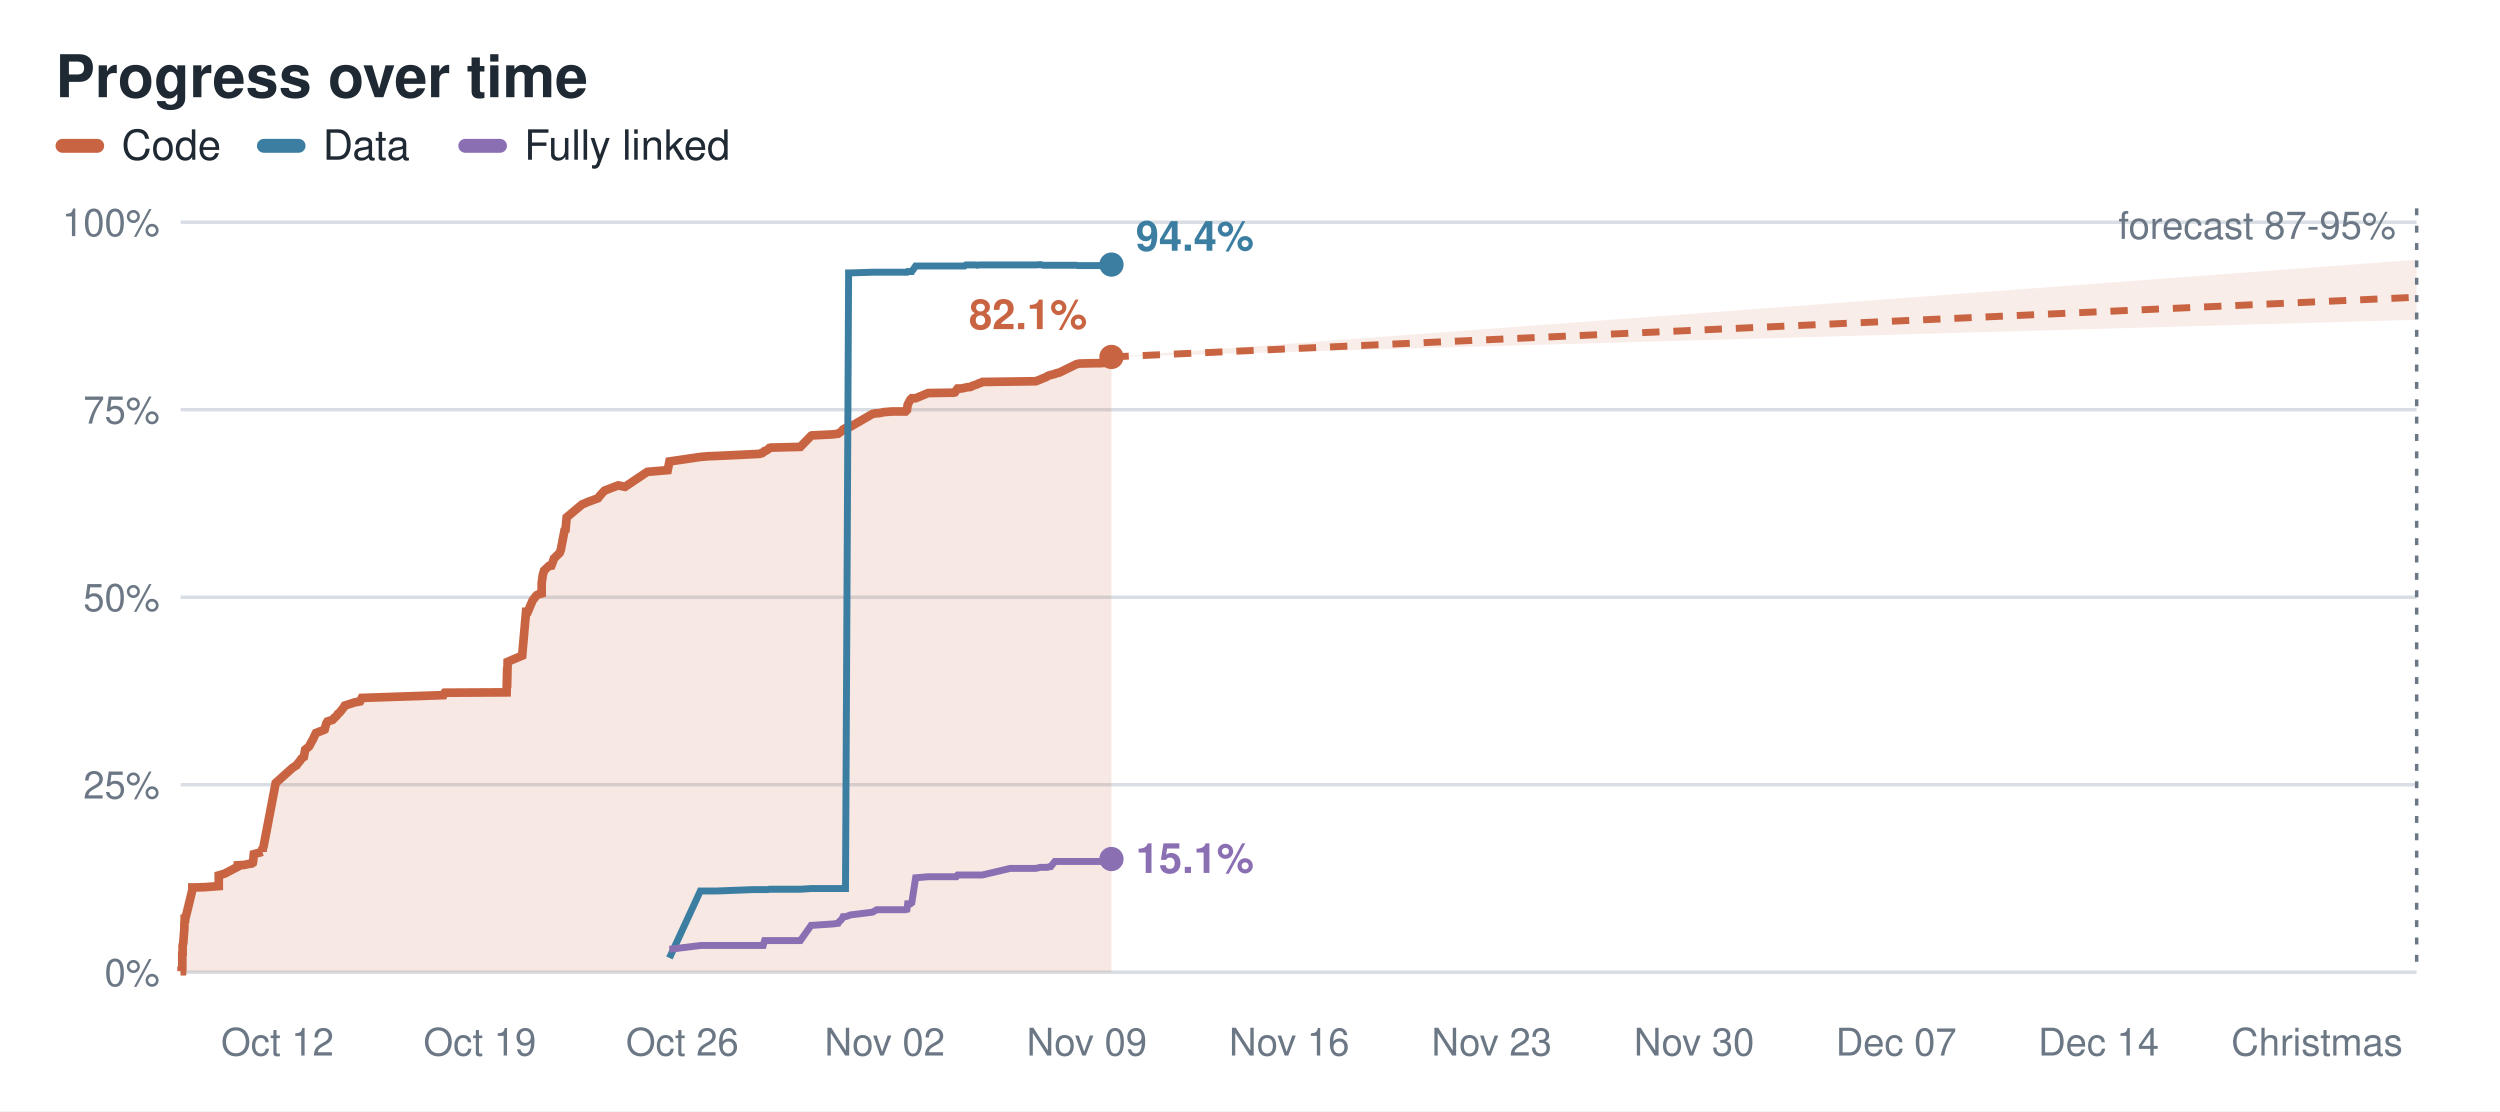
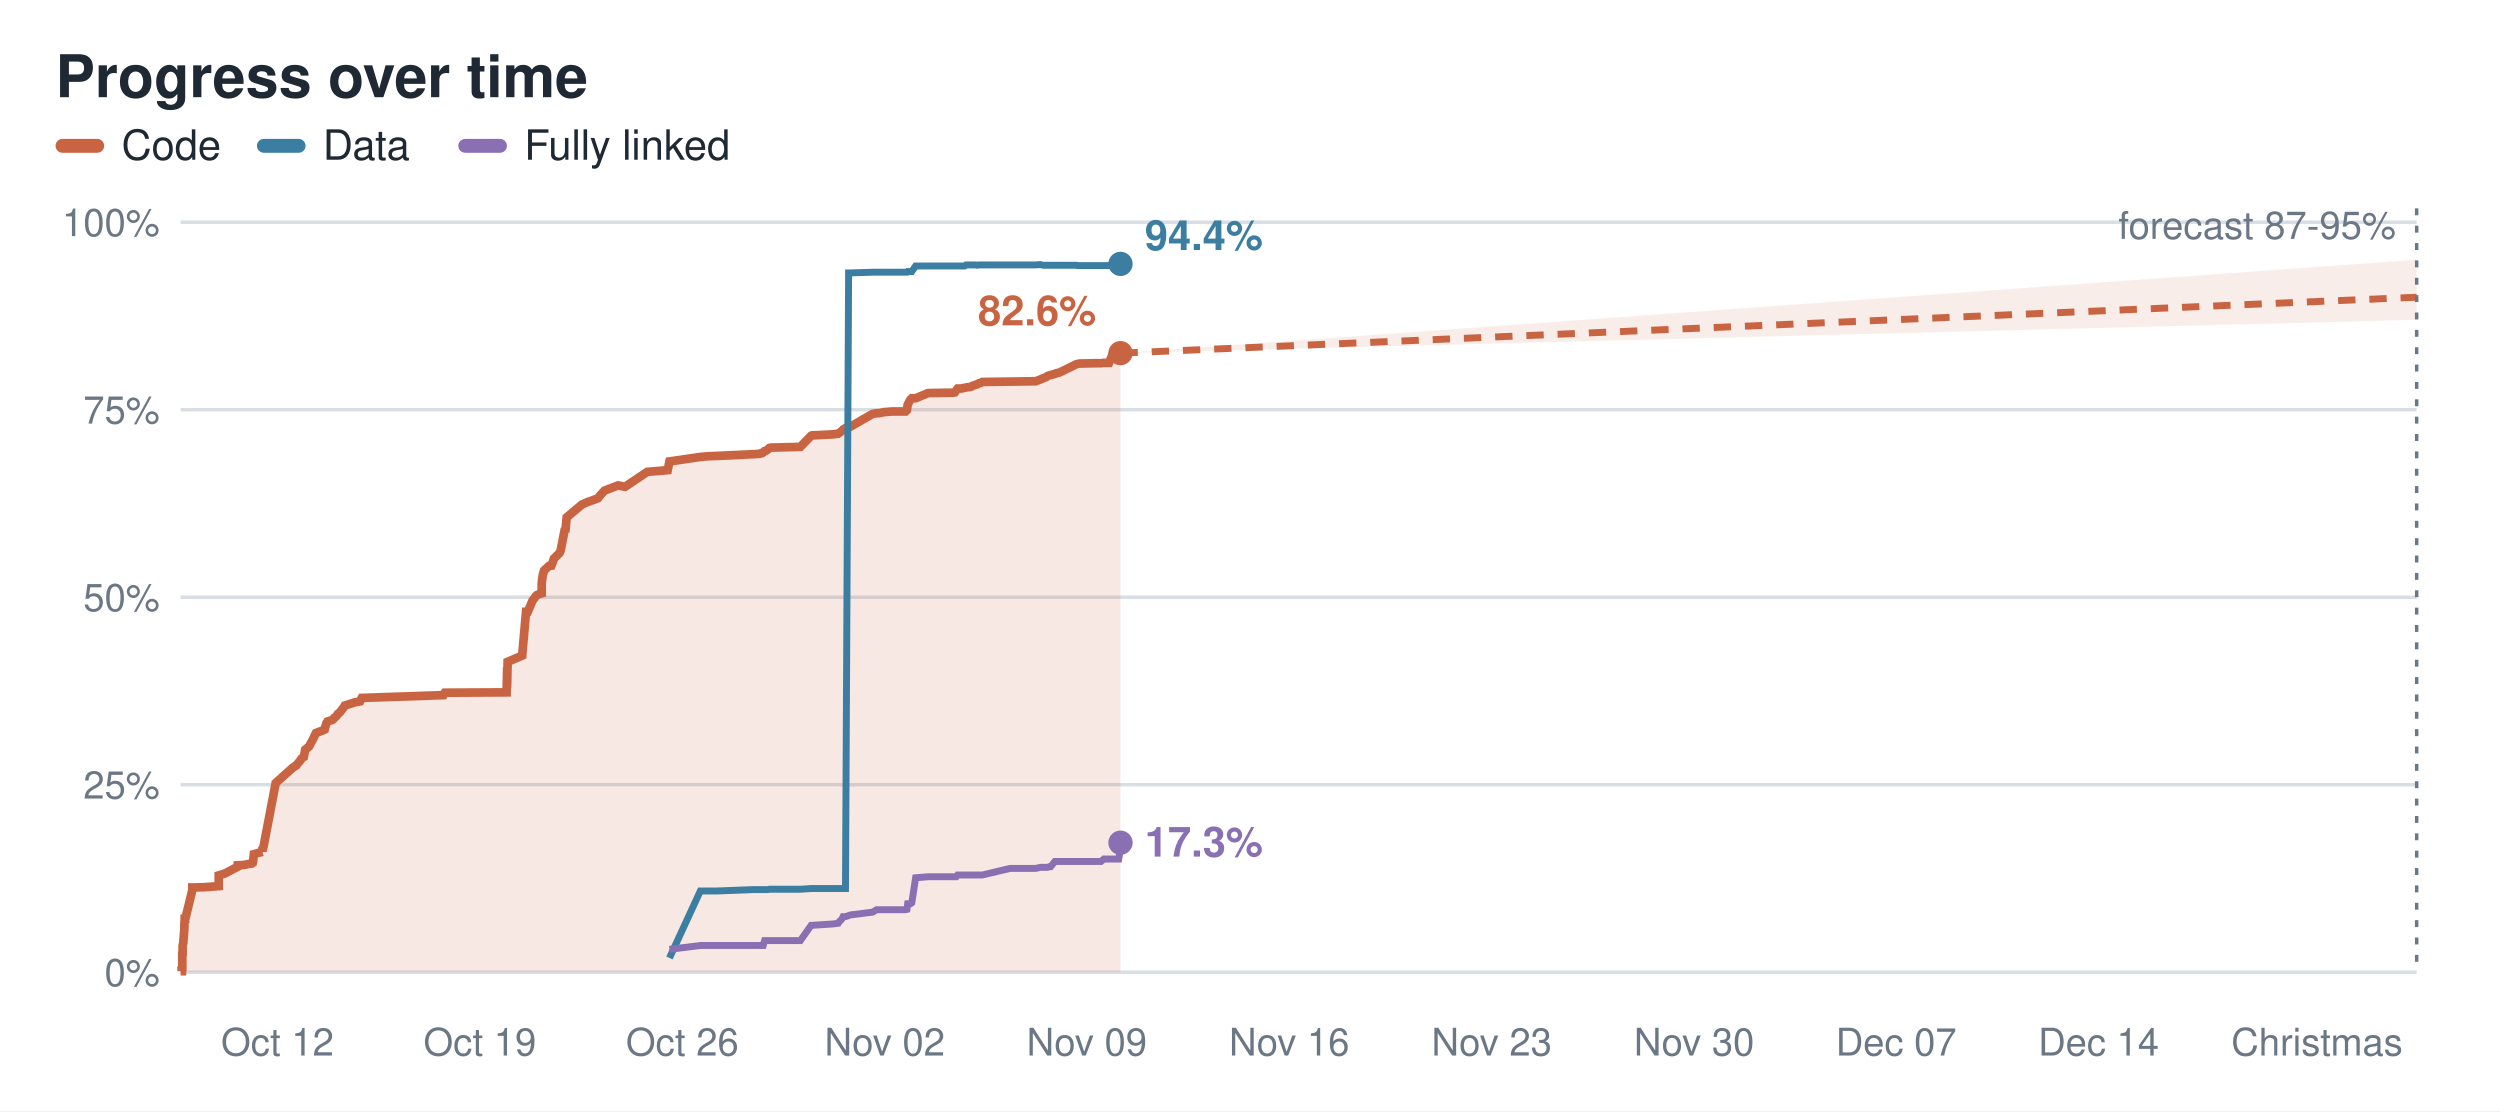
<svg xmlns="http://www.w3.org/2000/svg" viewBox="0 0 720 320" width="720" height="320" font-family="-apple-system,Segoe UI,Helvetica,Arial,sans-serif" role="img" aria-label="Progress over time">
  <rect width="100%" height="100%" fill="#ffffff" />
  <text x="16" y="28" font-size="17" font-weight="600" fill="#1f2933">Progress over time</text>
  <rect x="16" y="40" width="14" height="4" rx="2" fill="#c96442" />
  <text x="35" y="46" font-size="12" fill="#1f2933">Code</text>
  <rect x="74" y="40" width="14" height="4" rx="2" fill="#3b7ea1" />
  <text x="93" y="46" font-size="12" fill="#1f2933">Data</text>
  <rect x="132" y="40" width="14" height="4" rx="2" fill="#8a6fb3" />
  <text x="151" y="46" font-size="12" fill="#1f2933">Fully linked</text>
  <line x1="52" y1="280.0" x2="696" y2="280.0" stroke="#d9dee4" />
  <text x="46" y="284.0" font-size="11" fill="#6b7785" text-anchor="end">0%</text>
  <line x1="52" y1="226.0" x2="696" y2="226.0" stroke="#d9dee4" />
  <text x="46" y="230.0" font-size="11" fill="#6b7785" text-anchor="end">25%</text>
  <line x1="52" y1="172.0" x2="696" y2="172.0" stroke="#d9dee4" />
  <text x="46" y="176.0" font-size="11" fill="#6b7785" text-anchor="end">50%</text>
  <line x1="52" y1="118.0" x2="696" y2="118.0" stroke="#d9dee4" />
  <text x="46" y="122.0" font-size="11" fill="#6b7785" text-anchor="end">75%</text>
  <line x1="52" y1="64.0" x2="696" y2="64.0" stroke="#d9dee4" />
  <text x="46" y="68.0" font-size="11" fill="#6b7785" text-anchor="end">100%</text>
  <text x="79.9" y="304" font-size="11" fill="#6b7785" text-anchor="middle">Oct 12</text>
  <text x="138.2" y="304" font-size="11" fill="#6b7785" text-anchor="middle">Oct 19</text>
  <text x="196.5" y="304" font-size="11" fill="#6b7785" text-anchor="middle">Oct 26</text>
  <text x="254.8" y="304" font-size="11" fill="#6b7785" text-anchor="middle">Nov 02</text>
  <text x="313.0" y="304" font-size="11" fill="#6b7785" text-anchor="middle">Nov 09</text>
  <text x="371.3" y="304" font-size="11" fill="#6b7785" text-anchor="middle">Nov 16</text>
  <text x="429.6" y="304" font-size="11" fill="#6b7785" text-anchor="middle">Nov 23</text>
  <text x="487.9" y="304" font-size="11" fill="#6b7785" text-anchor="middle">Nov 30</text>
  <text x="546.1" y="304" font-size="11" fill="#6b7785" text-anchor="middle">Dec 07</text>
  <text x="604.4" y="304" font-size="11" fill="#6b7785" text-anchor="middle">Dec 14</text>
-   <polygon points="320.1,102.8 696.0,74.8 696.0,92.1" fill="#c96442" opacity="0.12" />
-   <line x1="320.1" y1="102.8" x2="696.0" y2="85.6" stroke="#c96442" stroke-width="2" stroke-dasharray="5,4" />
+   <polygon points="322.7,101.7 696.0,74.8 696.0,92.1" fill="#c96442" opacity="0.12" />
+   <line x1="322.7" y1="101.7" x2="696.0" y2="85.6" stroke="#c96442" stroke-width="2" stroke-dasharray="5,4" />
  <line x1="696.0" y1="60" x2="696.0" y2="280.0" stroke="#6b7785" stroke-dasharray="2,3" />
  <text x="692.0" y="304" font-size="11" fill="#6b7785" text-anchor="end">Christmas</text>
  <text x="690.0" y="68.8" font-size="11" fill="#6b7785" text-anchor="end">forecast 87-95%</text>
-   <polygon points="52.0,280.0 52.0,279.7 52.0,279.7 52.1,279.7 52.1,279.7 52.3,279.7 52.3,279.7 52.3,279.7 52.3,279.7 52.3,279.6 52.3,279.6 52.3,279.6 52.3,279.6 52.4,279.6 52.4,279.5 52.4,279.5 52.4,279.5 52.4,279.5 52.4,279.5 52.4,279.4 52.4,279.4 52.4,279.4 52.4,279.4 52.4,279.4 52.4,279.3 52.4,279.3 52.4,279.3 52.4,279.3 52.4,279.2 52.4,279.2 52.5,279.1 52.5,279.1 52.5,279.0 52.5,279.0 52.5,278.9 52.5,278.9 52.5,278.9 52.5,278.8 52.5,278.8 52.5,278.7 52.5,278.7 52.5,278.6 52.5,274.0 52.6,275.3 52.6,274.0 52.6,274.0 52.6,274.0 52.6,272.9 52.6,272.3 52.8,271.5 52.8,271.3 53.1,267.4 53.1,267.0 53.1,266.2 53.2,264.8 53.2,264.7 53.2,264.6 53.3,264.6 53.3,264.4 53.3,264.3 53.3,264.4 53.3,264.4 53.3,264.4 53.4,264.5 55.4,256.3 55.4,255.7 55.4,255.6 55.7,255.6 55.8,255.6 59.0,255.5 63.0,255.2 63.0,252.1 64.7,251.6 68.5,249.6 68.5,249.2 70.3,249.1 71.7,248.8 72.5,248.7 72.5,248.7 72.8,248.5 72.9,248.0 73.1,246.0 75.6,245.3 75.6,245.4 75.6,244.5 75.7,244.4 75.9,243.8 79.4,225.5 84.3,221.1 85.4,220.4 85.5,220.2 86.5,219.0 86.6,218.8 86.9,218.4 87.5,218.0 87.9,215.9 89.0,215.0 89.7,213.7 90.2,212.8 90.6,211.9 91.0,211.1 93.1,210.3 93.5,210.1 93.7,209.3 94.0,208.3 94.3,207.8 95.8,207.3 96.0,207.1 96.3,206.7 96.6,206.5 97.0,206.1 97.3,205.6 97.6,205.4 98.0,205.0 98.3,204.6 98.7,204.1 99.0,203.7 99.3,203.2 101.5,202.5 102.1,202.3 103.7,202.0 104.2,201.0 127.7,200.2 127.9,199.8 128.1,199.5 145.9,199.4 146.0,195.1 146.1,195.2 146.2,190.6 150.4,188.8 150.5,187.5 151.5,176.2 152.0,176.2 153.4,172.9 153.9,172.3 154.3,171.7 154.6,171.4 155.3,171.1 156.0,170.9 156.0,168.0 156.3,165.7 156.7,164.3 158.1,163.0 158.8,162.9 159.3,161.6 159.5,160.9 161.2,159.2 161.5,158.4 162.7,152.2 162.8,153.3 163.2,149.0 167.6,145.3 169.2,144.6 172.2,143.5 172.9,142.6 174.1,141.3 178.0,139.8 180.0,140.2 186.4,135.9 192.3,135.4 192.8,132.9 201.7,131.6 204.0,131.4 206.6,131.3 217.1,130.8 218.8,130.7 219.2,130.5 219.5,130.5 219.8,130.3 220.2,129.9 220.6,129.8 221.1,129.5 221.6,129.0 222.1,128.9 222.6,128.9 226.3,128.8 230.5,128.7 233.6,125.5 233.8,125.4 239.9,125.1 241.4,124.9 241.8,124.6 242.1,124.4 242.5,124.1 242.8,123.7 243.5,123.3 244.4,123.1 244.9,122.9 251.3,119.2 252.5,119.0 253.1,119.0 254.1,118.8 254.5,118.7 257.0,118.5 260.8,118.5 261.2,118.1 261.4,116.6 261.8,115.8 262.2,115.1 262.6,114.7 263.7,114.7 267.3,113.2 267.5,113.2 273.9,113.1 274.6,113.1 275.0,113.0 275.4,112.4 275.8,111.9 276.4,111.9 276.8,111.9 277.3,111.8 277.8,111.7 278.2,111.6 278.7,111.5 279.1,111.5 279.6,111.4 280.1,111.1 280.5,111.0 281.0,110.8 281.4,110.7 281.9,110.4 282.4,110.3 282.9,110.0 290.9,109.9 298.3,109.8 299.6,109.3 300.5,108.9 301.3,108.6 301.7,108.3 302.2,108.1 302.6,108.0 303.8,107.7 304.2,107.5 305.1,107.3 310.0,104.9 310.4,104.8 310.9,104.7 315.6,104.6 316.0,104.6 317.1,104.6 317.9,104.5 318.9,104.5 319.4,104.5 320.1,102.8 320.1,280.0" fill="#c96442" opacity="0.15" />
-   <polyline points="52.0,279.7 52.0,279.7 52.1,279.7 52.1,279.7 52.3,279.7 52.3,279.7 52.3,279.7 52.3,279.7 52.3,279.6 52.3,279.6 52.3,279.6 52.3,279.6 52.4,279.6 52.4,279.5 52.4,279.5 52.4,279.5 52.4,279.5 52.4,279.5 52.4,279.4 52.4,279.4 52.4,279.4 52.4,279.4 52.4,279.4 52.4,279.3 52.4,279.3 52.4,279.3 52.4,279.3 52.4,279.2 52.4,279.2 52.5,279.1 52.5,279.1 52.5,279.0 52.5,279.0 52.5,278.9 52.5,278.9 52.5,278.9 52.5,278.8 52.5,278.8 52.5,278.7 52.5,278.7 52.5,278.6 52.5,274.0 52.6,275.3 52.6,274.0 52.6,274.0 52.6,274.0 52.6,272.9 52.6,272.3 52.8,271.5 52.8,271.3 53.1,267.4 53.1,267.0 53.1,266.2 53.2,264.8 53.2,264.7 53.2,264.6 53.3,264.6 53.3,264.4 53.3,264.3 53.3,264.4 53.3,264.4 53.3,264.4 53.4,264.5 55.4,256.3 55.4,255.7 55.4,255.6 55.7,255.6 55.8,255.6 59.0,255.5 63.0,255.2 63.0,252.1 64.7,251.6 68.5,249.6 68.5,249.2 70.3,249.1 71.7,248.8 72.5,248.7 72.5,248.7 72.8,248.5 72.9,248.0 73.1,246.0 75.6,245.3 75.6,245.4 75.6,244.5 75.7,244.4 75.9,243.8 79.4,225.5 84.3,221.1 85.4,220.4 85.5,220.2 86.5,219.0 86.6,218.8 86.9,218.4 87.5,218.0 87.9,215.9 89.0,215.0 89.7,213.7 90.2,212.8 90.6,211.9 91.0,211.1 93.1,210.3 93.5,210.1 93.7,209.3 94.0,208.3 94.3,207.8 95.8,207.3 96.0,207.1 96.3,206.7 96.6,206.5 97.0,206.1 97.3,205.6 97.6,205.4 98.0,205.0 98.3,204.6 98.7,204.1 99.0,203.7 99.3,203.2 101.5,202.5 102.1,202.3 103.7,202.0 104.2,201.0 127.7,200.2 127.9,199.8 128.1,199.5 145.9,199.4 146.0,195.1 146.1,195.2 146.2,190.6 150.4,188.8 150.5,187.5 151.5,176.2 152.0,176.2 153.4,172.9 153.9,172.3 154.3,171.7 154.6,171.4 155.3,171.1 156.0,170.9 156.0,168.0 156.3,165.7 156.7,164.3 158.1,163.0 158.8,162.9 159.3,161.6 159.5,160.9 161.2,159.2 161.5,158.4 162.7,152.2 162.8,153.3 163.2,149.0 167.6,145.3 169.2,144.6 172.2,143.5 172.9,142.6 174.1,141.3 178.0,139.8 180.0,140.2 186.4,135.9 192.3,135.4 192.8,132.9 201.7,131.6 204.0,131.4 206.6,131.3 217.1,130.8 218.8,130.7 219.2,130.5 219.5,130.5 219.8,130.3 220.2,129.9 220.6,129.8 221.1,129.5 221.6,129.0 222.1,128.9 222.6,128.9 226.3,128.8 230.5,128.7 233.6,125.5 233.8,125.4 239.9,125.1 241.4,124.9 241.8,124.6 242.1,124.4 242.5,124.1 242.8,123.7 243.5,123.3 244.4,123.1 244.9,122.9 251.3,119.2 252.5,119.0 253.1,119.0 254.1,118.8 254.5,118.7 257.0,118.5 260.8,118.5 261.2,118.1 261.4,116.6 261.8,115.8 262.2,115.1 262.6,114.7 263.7,114.7 267.3,113.2 267.5,113.2 273.9,113.1 274.6,113.1 275.0,113.0 275.4,112.4 275.8,111.9 276.4,111.9 276.8,111.9 277.3,111.8 277.8,111.7 278.2,111.6 278.7,111.5 279.1,111.5 279.6,111.4 280.1,111.1 280.5,111.0 281.0,110.8 281.4,110.7 281.9,110.4 282.4,110.3 282.9,110.0 290.9,109.9 298.3,109.8 299.6,109.3 300.5,108.9 301.3,108.6 301.7,108.3 302.2,108.1 302.6,108.0 303.8,107.7 304.2,107.5 305.1,107.3 310.0,104.9 310.4,104.8 310.9,104.7 315.6,104.6 316.0,104.6 317.1,104.6 317.9,104.5 318.9,104.5 319.4,104.5 320.1,102.8" fill="none" stroke="#c96442" stroke-width="2.5" />
-   <circle cx="320.1" cy="102.8" r="3.5" fill="#c96442" />
-   <text x="313.1" y="94.8" font-size="12" font-weight="600" fill="#c96442" text-anchor="end">82.1%</text>
-   <polyline points="192.8,275.9 201.7,256.6 204.0,256.6 206.6,256.6 217.1,256.2 218.8,256.2 219.2,256.2 219.5,256.2 219.8,256.2 220.2,256.2 220.6,256.2 221.1,256.2 221.6,256.1 222.1,256.1 222.6,256.1 226.3,256.1 230.5,256.1 233.6,255.9 233.8,255.9 239.9,255.9 241.4,255.9 241.8,255.9 242.1,255.9 242.5,255.9 242.8,255.9 243.5,255.9 244.4,78.6 244.9,78.6 251.3,78.4 252.5,78.4 253.1,78.4 254.1,78.4 254.5,78.4 257.0,78.4 260.8,78.4 261.2,78.4 261.4,78.2 261.8,78.2 262.2,78.2 262.6,78.2 263.7,76.6 267.3,76.6 267.5,76.6 273.9,76.6 274.6,76.6 275.0,76.6 275.4,76.6 275.8,76.6 276.4,76.6 276.8,76.6 277.3,76.6 277.8,76.6 278.2,76.3 278.7,76.3 279.1,76.3 279.6,76.3 280.1,76.3 280.5,76.3 281.0,76.3 281.4,76.4 281.9,76.3 282.4,76.3 282.9,76.3 290.9,76.3 298.3,76.3 299.6,76.2 300.5,76.4 301.3,76.4 301.7,76.4 302.2,76.4 302.6,76.4 303.8,76.4 304.2,76.4 305.1,76.4 310.0,76.4 310.4,76.5 310.9,76.5 315.6,76.5 316.0,76.5 317.1,76.5 317.9,76.5 318.9,76.5 319.4,76.5 320.1,76.2" fill="none" stroke="#3b7ea1" stroke-width="2" />
-   <circle cx="320.1" cy="76.2" r="3.5" fill="#3b7ea1" />
-   <text x="327.1" y="72.2" font-size="12" font-weight="600" fill="#3b7ea1">94.4%</text>
-   <polyline points="192.8,273.4 201.7,272.3 204.0,272.3 206.6,272.3 217.1,272.3 218.8,272.3 219.2,272.3 219.5,272.3 219.8,272.3 220.2,270.9 220.6,270.9 221.1,270.9 221.6,270.9 222.1,270.9 222.6,270.9 226.3,270.9 230.5,270.9 233.6,266.5 233.8,266.5 239.9,266.1 241.4,265.9 241.8,265.3 242.1,265.1 242.5,264.6 242.8,264.0 243.5,264.0 244.4,263.7 244.9,263.5 251.3,262.7 252.5,262.0 253.1,262.0 254.1,262.0 254.5,262.0 257.0,262.0 260.8,262.0 261.2,261.9 261.4,260.3 261.8,260.3 262.2,260.3 262.6,260.0 263.7,252.8 267.3,252.5 267.5,252.5 273.9,252.5 274.6,252.5 275.0,252.5 275.4,252.5 275.8,252.0 276.4,252.0 276.8,252.0 277.3,252.0 277.8,252.0 278.2,252.0 278.7,252.0 279.1,252.0 279.6,252.0 280.1,252.0 280.5,252.0 281.0,252.0 281.4,252.0 281.9,252.0 282.4,252.0 282.9,252.0 290.9,250.1 298.3,250.1 299.6,249.8 300.5,249.8 301.3,249.8 301.7,249.8 302.2,249.6 302.6,249.6 303.8,248.1 304.2,248.1 305.1,248.1 310.0,248.1 310.4,248.1 310.9,248.1 315.6,248.1 316.0,248.1 317.1,248.1 317.9,247.4 318.9,247.4 319.4,247.4 320.1,247.4" fill="none" stroke="#8a6fb3" stroke-width="2" />
-   <circle cx="320.1" cy="247.4" r="3.5" fill="#8a6fb3" />
-   <text x="327.1" y="251.4" font-size="12" font-weight="600" fill="#8a6fb3">15.1%</text>
+   <polygon points="52.0,280.0 52.0,279.7 52.0,279.7 52.1,279.7 52.1,279.7 52.3,279.7 52.3,279.7 52.3,279.7 52.3,279.7 52.3,279.6 52.3,279.6 52.3,279.6 52.3,279.6 52.4,279.6 52.4,279.5 52.4,279.5 52.4,279.5 52.4,279.5 52.4,279.5 52.4,279.4 52.4,279.4 52.4,279.4 52.4,279.4 52.4,279.4 52.4,279.3 52.4,279.3 52.4,279.3 52.4,279.3 52.4,279.2 52.4,279.2 52.5,279.1 52.5,279.1 52.5,279.0 52.5,279.0 52.5,278.9 52.5,278.9 52.5,278.9 52.5,278.8 52.5,278.8 52.5,278.7 52.5,278.7 52.5,278.6 52.5,274.0 52.6,275.3 52.6,274.0 52.6,274.0 52.6,274.0 52.6,272.9 52.6,272.3 52.8,271.5 52.8,271.3 53.1,267.4 53.1,267.0 53.1,266.2 53.2,264.8 53.2,264.7 53.2,264.6 53.3,264.6 53.3,264.4 53.3,264.3 53.3,264.4 53.3,264.4 53.3,264.4 53.4,264.5 55.4,256.3 55.4,255.7 55.4,255.6 55.7,255.6 55.8,255.6 59.0,255.5 63.0,255.2 63.0,252.1 64.7,251.6 68.5,249.6 68.5,249.2 70.3,249.1 71.7,248.8 72.5,248.7 72.5,248.7 72.8,248.5 72.9,248.0 73.1,246.0 75.6,245.3 75.6,245.4 75.6,244.5 75.7,244.4 75.9,243.8 79.4,225.5 84.3,221.1 85.4,220.4 85.5,220.2 86.5,219.0 86.6,218.8 86.9,218.4 87.5,218.0 87.9,215.9 89.0,215.0 89.7,213.7 90.2,212.8 90.6,211.9 91.0,211.1 93.1,210.3 93.5,210.1 93.7,209.3 94.0,208.3 94.3,207.8 95.8,207.3 96.0,207.1 96.3,206.7 96.6,206.5 97.0,206.1 97.3,205.6 97.6,205.4 98.0,205.0 98.3,204.6 98.7,204.1 99.0,203.7 99.3,203.2 101.5,202.5 102.1,202.3 103.7,202.0 104.2,201.0 127.7,200.2 127.9,199.8 128.1,199.5 145.9,199.4 146.0,195.1 146.1,195.2 146.2,190.6 150.4,188.8 150.5,187.5 151.5,176.2 152.0,176.2 153.4,172.9 153.9,172.3 154.3,171.7 154.6,171.4 155.3,171.1 156.0,170.9 156.0,168.0 156.3,165.7 156.7,164.3 158.1,163.0 158.8,162.9 159.3,161.6 159.5,160.9 161.2,159.2 161.5,158.4 162.7,152.2 162.8,153.3 163.2,149.0 167.6,145.3 169.2,144.6 172.2,143.5 172.9,142.6 174.1,141.3 178.0,139.8 180.0,140.2 186.4,135.9 192.3,135.4 192.8,132.9 201.7,131.6 204.0,131.4 206.6,131.3 217.1,130.8 218.8,130.7 219.2,130.5 219.5,130.5 219.8,130.3 220.2,129.9 220.6,129.8 221.1,129.5 221.6,129.0 222.1,128.9 222.6,128.9 226.3,128.8 230.5,128.7 233.6,125.5 233.8,125.4 239.9,125.1 241.4,124.9 241.8,124.6 242.1,124.4 242.5,124.1 242.8,123.7 243.5,123.3 244.4,123.1 244.9,122.9 251.3,119.2 252.5,119.0 253.1,119.0 254.1,118.8 254.5,118.7 257.0,118.5 260.8,118.5 261.2,118.1 261.4,116.6 261.8,115.8 262.2,115.1 262.6,114.7 263.7,114.7 267.3,113.2 267.5,113.2 273.9,113.1 274.6,113.1 275.0,113.0 275.4,112.4 275.8,111.9 276.4,111.9 276.8,111.9 277.3,111.8 277.8,111.7 278.2,111.6 278.7,111.5 279.1,111.5 279.6,111.4 280.1,111.1 280.5,111.0 281.0,110.8 281.4,110.7 281.9,110.4 282.4,110.3 282.9,110.0 290.9,109.9 298.3,109.8 299.6,109.3 300.5,108.9 301.3,108.6 301.7,108.3 302.2,108.1 302.6,108.0 303.8,107.7 304.2,107.5 305.1,107.3 310.0,104.9 310.4,104.8 310.9,104.7 315.6,104.6 316.0,104.6 317.1,104.6 317.9,104.5 318.9,104.5 319.4,104.5 320.1,102.8 321.7,102.7 322.2,102.3 322.6,101.8 322.7,101.7 322.7,280.0" fill="#c96442" opacity="0.15" />
+   <polyline points="52.0,279.7 52.0,279.7 52.1,279.7 52.1,279.7 52.3,279.7 52.3,279.7 52.3,279.7 52.3,279.7 52.3,279.6 52.3,279.6 52.3,279.6 52.3,279.6 52.4,279.6 52.4,279.5 52.4,279.5 52.4,279.5 52.4,279.5 52.4,279.5 52.4,279.4 52.4,279.4 52.4,279.4 52.4,279.4 52.4,279.4 52.4,279.3 52.4,279.3 52.4,279.3 52.4,279.3 52.4,279.2 52.4,279.2 52.5,279.1 52.5,279.1 52.5,279.0 52.5,279.0 52.5,278.9 52.5,278.9 52.5,278.9 52.5,278.8 52.5,278.8 52.5,278.7 52.5,278.7 52.5,278.6 52.5,274.0 52.6,275.3 52.6,274.0 52.6,274.0 52.6,274.0 52.6,272.9 52.6,272.3 52.8,271.5 52.8,271.3 53.1,267.4 53.1,267.0 53.1,266.2 53.2,264.8 53.2,264.7 53.2,264.6 53.3,264.6 53.3,264.4 53.3,264.3 53.3,264.4 53.3,264.4 53.3,264.4 53.4,264.5 55.4,256.3 55.4,255.7 55.4,255.6 55.7,255.6 55.8,255.6 59.0,255.5 63.0,255.2 63.0,252.1 64.7,251.6 68.5,249.6 68.5,249.2 70.3,249.1 71.7,248.8 72.5,248.7 72.5,248.7 72.8,248.5 72.9,248.0 73.1,246.0 75.6,245.3 75.6,245.4 75.6,244.5 75.7,244.4 75.9,243.8 79.4,225.5 84.3,221.1 85.4,220.4 85.5,220.2 86.5,219.0 86.6,218.8 86.9,218.4 87.5,218.0 87.9,215.9 89.0,215.0 89.7,213.7 90.2,212.8 90.6,211.9 91.0,211.1 93.1,210.3 93.5,210.1 93.7,209.3 94.0,208.3 94.3,207.8 95.8,207.3 96.0,207.1 96.3,206.7 96.6,206.5 97.0,206.1 97.3,205.6 97.6,205.4 98.0,205.0 98.3,204.6 98.7,204.1 99.0,203.7 99.3,203.2 101.5,202.5 102.1,202.3 103.7,202.0 104.2,201.0 127.7,200.2 127.9,199.8 128.1,199.5 145.9,199.4 146.0,195.1 146.1,195.2 146.2,190.6 150.4,188.8 150.5,187.5 151.5,176.2 152.0,176.2 153.4,172.9 153.9,172.3 154.3,171.7 154.6,171.4 155.3,171.1 156.0,170.9 156.0,168.0 156.3,165.7 156.7,164.3 158.1,163.0 158.8,162.9 159.3,161.6 159.5,160.9 161.2,159.2 161.5,158.4 162.7,152.2 162.8,153.3 163.2,149.0 167.6,145.3 169.2,144.6 172.2,143.5 172.9,142.6 174.1,141.3 178.0,139.8 180.0,140.2 186.4,135.9 192.3,135.4 192.8,132.9 201.7,131.6 204.0,131.4 206.6,131.3 217.1,130.8 218.8,130.7 219.2,130.5 219.5,130.5 219.8,130.3 220.2,129.9 220.6,129.8 221.1,129.5 221.6,129.0 222.1,128.9 222.6,128.9 226.3,128.8 230.5,128.7 233.6,125.5 233.8,125.4 239.9,125.1 241.4,124.9 241.8,124.6 242.1,124.4 242.5,124.1 242.8,123.7 243.5,123.3 244.4,123.1 244.9,122.9 251.3,119.2 252.5,119.0 253.1,119.0 254.1,118.8 254.5,118.7 257.0,118.5 260.8,118.5 261.2,118.1 261.4,116.6 261.8,115.8 262.2,115.1 262.6,114.7 263.7,114.7 267.3,113.2 267.5,113.2 273.9,113.1 274.6,113.1 275.0,113.0 275.4,112.4 275.8,111.9 276.4,111.9 276.8,111.9 277.3,111.8 277.8,111.7 278.2,111.6 278.7,111.5 279.1,111.5 279.6,111.4 280.1,111.1 280.5,111.0 281.0,110.8 281.4,110.7 281.9,110.4 282.4,110.3 282.9,110.0 290.9,109.9 298.3,109.8 299.6,109.3 300.5,108.9 301.3,108.6 301.7,108.3 302.2,108.1 302.6,108.0 303.8,107.7 304.2,107.5 305.1,107.3 310.0,104.9 310.4,104.8 310.9,104.7 315.6,104.6 316.0,104.6 317.1,104.6 317.9,104.5 318.9,104.5 319.4,104.5 320.1,102.8 321.7,102.7 322.2,102.3 322.6,101.8 322.7,101.7" fill="none" stroke="#c96442" stroke-width="2.5" />
+   <circle cx="322.7" cy="101.7" r="3.5" fill="#c96442" />
+   <text x="315.7" y="93.7" font-size="12" font-weight="600" fill="#c96442" text-anchor="end">82.6%</text>
+   <polyline points="192.8,275.9 201.7,256.6 204.0,256.6 206.6,256.6 217.1,256.2 218.8,256.2 219.2,256.2 219.5,256.2 219.8,256.2 220.2,256.2 220.6,256.2 221.1,256.2 221.6,256.1 222.1,256.1 222.6,256.1 226.3,256.1 230.5,256.1 233.6,255.9 233.8,255.9 239.9,255.9 241.4,255.9 241.8,255.9 242.1,255.9 242.5,255.9 242.8,255.9 243.5,255.9 244.4,78.6 244.9,78.6 251.3,78.4 252.5,78.4 253.1,78.4 254.1,78.4 254.5,78.4 257.0,78.4 260.8,78.4 261.2,78.4 261.4,78.2 261.8,78.2 262.2,78.2 262.6,78.2 263.7,76.6 267.3,76.6 267.5,76.6 273.9,76.6 274.6,76.6 275.0,76.6 275.4,76.6 275.8,76.6 276.4,76.6 276.8,76.6 277.3,76.6 277.8,76.6 278.2,76.3 278.7,76.3 279.1,76.3 279.6,76.3 280.1,76.3 280.5,76.3 281.0,76.3 281.4,76.4 281.9,76.3 282.4,76.3 282.9,76.3 290.9,76.3 298.3,76.3 299.6,76.2 300.5,76.4 301.3,76.4 301.7,76.4 302.2,76.4 302.6,76.4 303.8,76.4 304.2,76.4 305.1,76.4 310.0,76.4 310.4,76.5 310.9,76.5 315.6,76.5 316.0,76.5 317.1,76.5 317.9,76.5 318.9,76.5 319.4,76.5 320.1,76.2 321.7,76.2 322.2,76.1 322.6,76.1 322.7,76.0" fill="none" stroke="#3b7ea1" stroke-width="2" />
+   <circle cx="322.7" cy="76.0" r="3.5" fill="#3b7ea1" />
+   <text x="329.7" y="72.0" font-size="12" font-weight="600" fill="#3b7ea1">94.4%</text>
+   <polyline points="192.8,273.4 201.7,272.3 204.0,272.3 206.6,272.3 217.1,272.3 218.8,272.3 219.2,272.3 219.5,272.3 219.8,272.3 220.2,270.9 220.6,270.9 221.1,270.9 221.6,270.9 222.1,270.9 222.6,270.9 226.3,270.9 230.5,270.9 233.6,266.5 233.8,266.5 239.9,266.1 241.4,265.9 241.8,265.3 242.1,265.1 242.5,264.6 242.8,264.0 243.5,264.0 244.4,263.7 244.9,263.5 251.3,262.7 252.5,262.0 253.1,262.0 254.1,262.0 254.5,262.0 257.0,262.0 260.8,262.0 261.2,261.9 261.4,260.3 261.8,260.3 262.2,260.3 262.6,260.0 263.7,252.8 267.3,252.5 267.5,252.5 273.9,252.5 274.6,252.5 275.0,252.5 275.4,252.5 275.8,252.0 276.4,252.0 276.8,252.0 277.3,252.0 277.8,252.0 278.2,252.0 278.7,252.0 279.1,252.0 279.6,252.0 280.1,252.0 280.5,252.0 281.0,252.0 281.4,252.0 281.9,252.0 282.4,252.0 282.9,252.0 290.9,250.1 298.3,250.1 299.6,249.8 300.5,249.8 301.3,249.8 301.7,249.8 302.2,249.6 302.6,249.6 303.8,248.1 304.2,248.1 305.1,248.1 310.0,248.1 310.4,248.1 310.9,248.1 315.6,248.1 316.0,248.1 317.1,248.1 317.9,247.4 318.9,247.4 319.4,247.4 320.1,247.4 321.7,247.4 322.2,247.4 322.6,245.0 322.7,242.7" fill="none" stroke="#8a6fb3" stroke-width="2" />
+   <circle cx="322.7" cy="242.7" r="3.5" fill="#8a6fb3" />
+   <text x="329.7" y="246.7" font-size="12" font-weight="600" fill="#8a6fb3">17.3%</text>
</svg>
